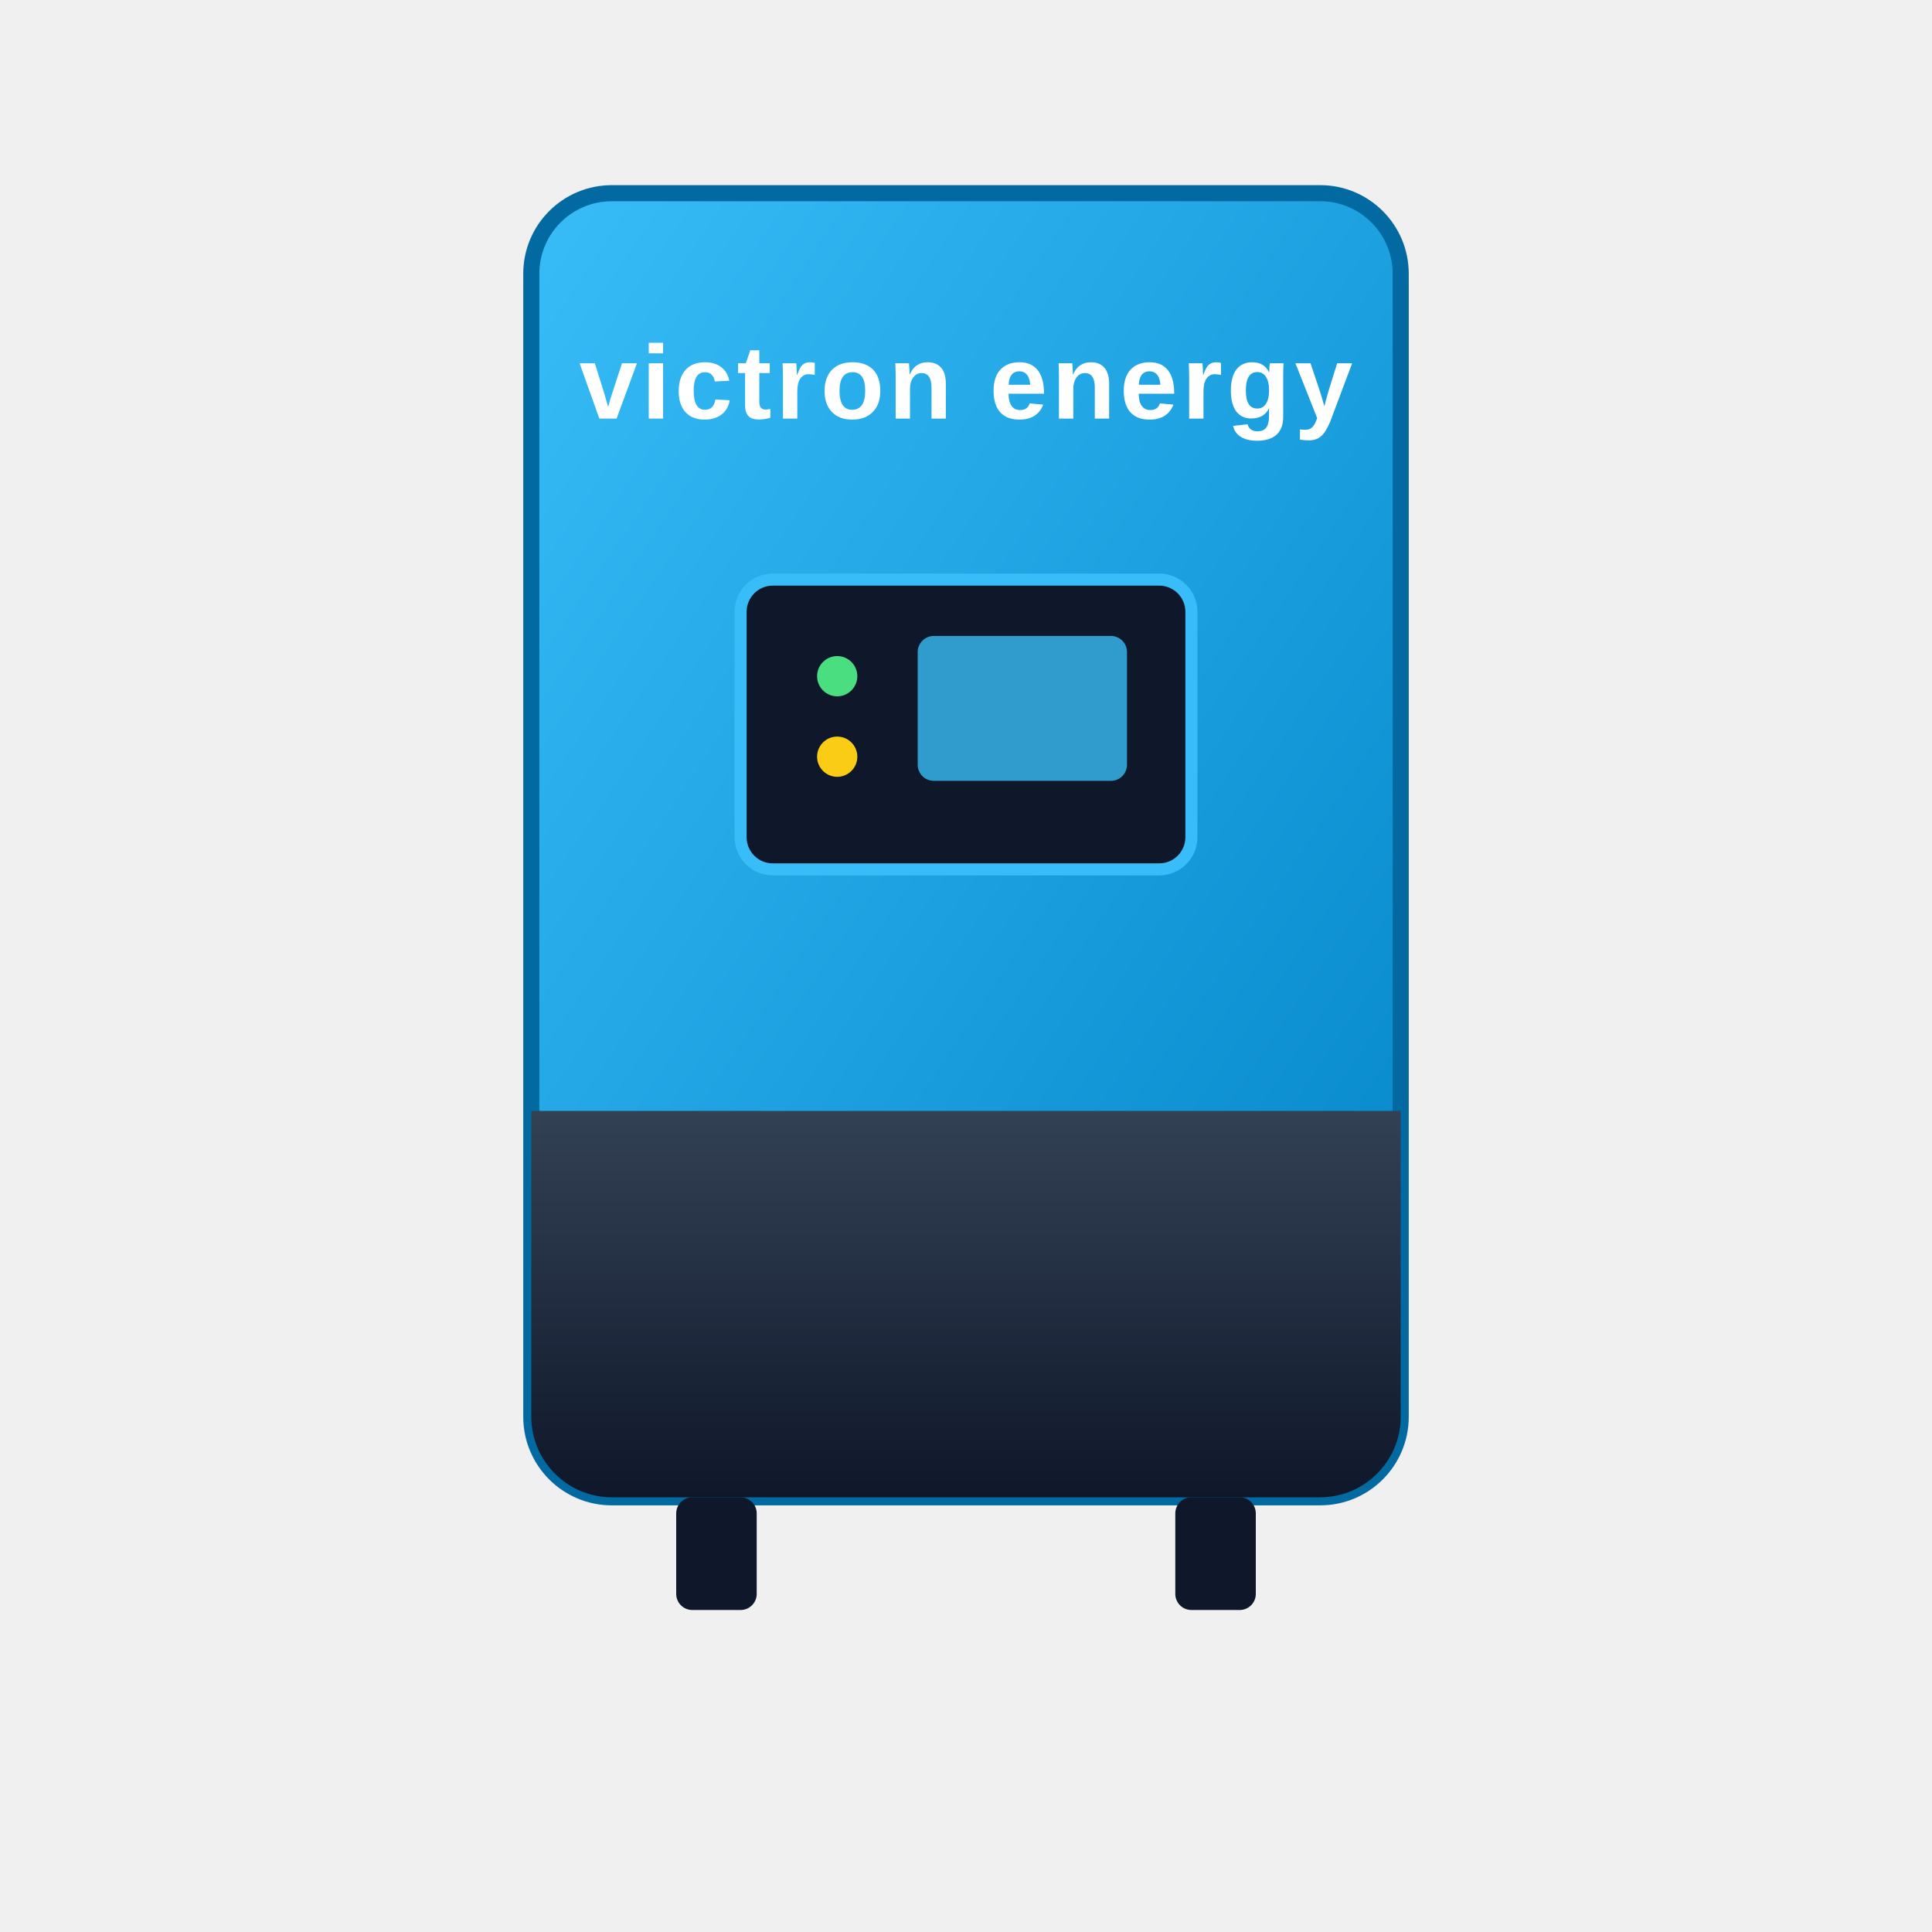
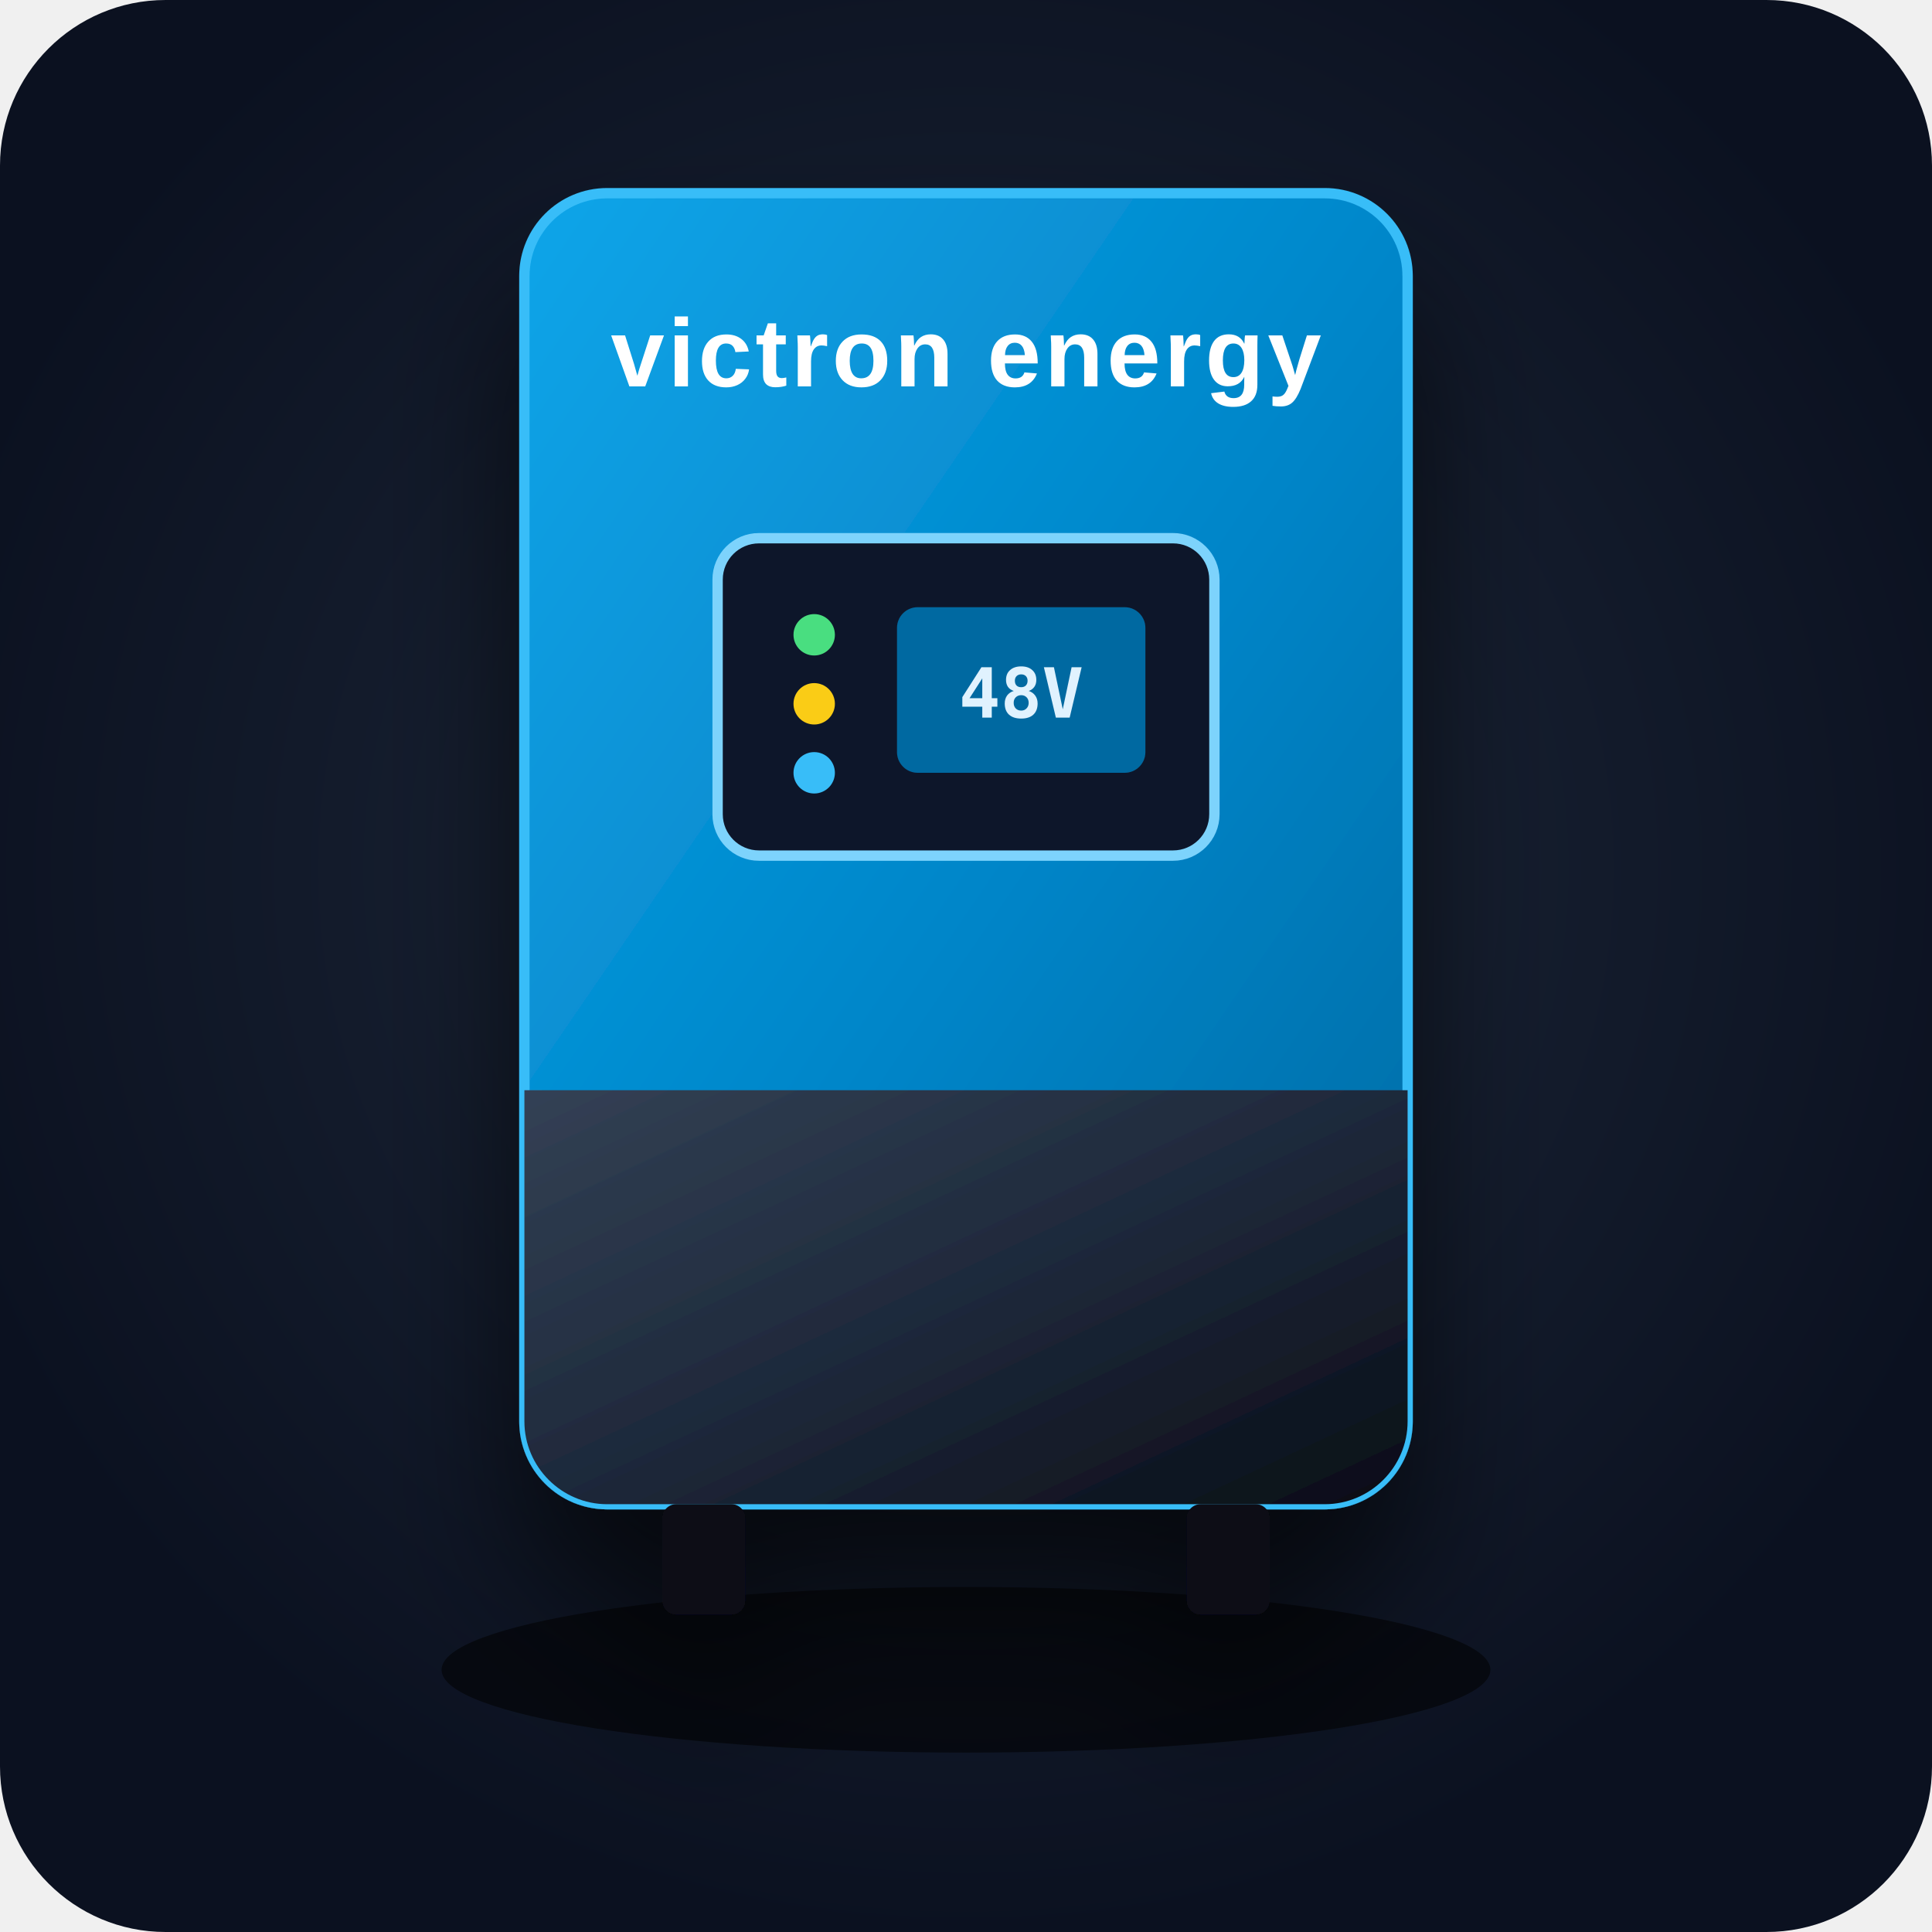
- <svg xmlns="http://www.w3.org/2000/svg" viewBox="0 0 240 240" width="240" height="240" fill="none">
+ <svg xmlns="http://www.w3.org/2000/svg" viewBox="0 0 280 280" width="280" height="280" fill="none">
  <defs>
-     <linearGradient id="bodyLight" x1="0" y1="0" x2="0" y2="1">
-       <stop offset="0%" stop-color="#F8FAFC" />
-       <stop offset="100%" stop-color="#CBD5E1" />
+     <radialGradient id="studioBg" cx="50%" cy="45%" r="55%">
+       <stop offset="0%" stop-color="#1E293B" />
+       <stop offset="100%" stop-color="#0B1120" />
+     </radialGradient>
+     <linearGradient id="whiteChassis" x1="0%" y1="0%" x2="100%" y2="100%">
+       <stop offset="0%" stop-color="#FFFFFF" />
+       <stop offset="55%" stop-color="#E2E8F0" />
+       <stop offset="100%" stop-color="#94A3B8" />
    </linearGradient>
-     <linearGradient id="bodyDark" x1="0" y1="0" x2="0" y2="1">
+     <linearGradient id="silverMetal" x1="0%" y1="0%" x2="100%" y2="100%">
+       <stop offset="0%" stop-color="#E2E8F0" />
+       <stop offset="50%" stop-color="#94A3B8" />
+       <stop offset="100%" stop-color="#475569" />
+     </linearGradient>
+     <linearGradient id="darkChassis" x1="0%" y1="0%" x2="100%" y2="100%">
      <stop offset="0%" stop-color="#334155" />
-       <stop offset="100%" stop-color="#0F172A" />
+       <stop offset="50%" stop-color="#1E293B" />
+       <stop offset="100%" stop-color="#090D16" />
    </linearGradient>
-     <linearGradient id="accentBlue" x1="0" y1="0" x2="1" y2="1">
+     <linearGradient id="matteBlack" x1="0%" y1="0%" x2="0%" y2="100%">
+       <stop offset="0%" stop-color="#27272A" />
+       <stop offset="100%" stop-color="#09090B" />
+     </linearGradient>
+     <linearGradient id="victronBlue" x1="0%" y1="0%" x2="100%" y2="100%">
+       <stop offset="0%" stop-color="#0EA5E9" />
+       <stop offset="55%" stop-color="#0284C7" />
+       <stop offset="100%" stop-color="#0369A1" />
+     </linearGradient>
+     <linearGradient id="ksBlue" x1="0%" y1="0%" x2="100%" y2="100%">
+       <stop offset="0%" stop-color="#2563EB" />
+       <stop offset="100%" stop-color="#1D4ED8" />
+     </linearGradient>
+     <linearGradient id="bluettiBlue" x1="0%" y1="0%" x2="100%" y2="100%">
      <stop offset="0%" stop-color="#38BDF8" />
-       <stop offset="100%" stop-color="#0284C7" />
+       <stop offset="100%" stop-color="#0369A1" />
    </linearGradient>
-     <linearGradient id="accentGold" x1="0" y1="0" x2="1" y2="1">
-       <stop offset="0%" stop-color="#FACC15" />
-       <stop offset="100%" stop-color="#D97706" />
+     <linearGradient id="screenGlow" x1="0%" y1="0%" x2="0%" y2="100%">
+       <stop offset="0%" stop-color="#0F172A" />
+       <stop offset="100%" stop-color="#020617" />
    </linearGradient>
-     <linearGradient id="accentOrange" x1="0" y1="0" x2="1" y2="1">
-       <stop offset="0%" stop-color="#FB923C" />
-       <stop offset="100%" stop-color="#EA580C" />
-     </linearGradient>
-     <linearGradient id="accentGreen" x1="0" y1="0" x2="1" y2="1">
-       <stop offset="0%" stop-color="#4ADE80" />
-       <stop offset="100%" stop-color="#16A34A" />
-     </linearGradient>
+     <filter id="dropShadow" x="-15%" y="-10%" width="130%" height="135%">
+       <feDropShadow dx="0" dy="14" stdDeviation="10" flood-color="#000000" flood-opacity="0.65" />
+     </filter>
  </defs>
-   <rect x="66" y="24" width="108" height="162" rx="10" fill="url(#accentBlue)" stroke="#0369A1" stroke-width="2" />
-   <path d="M66 138 H174 V176 C174 181.5 169.5 186 164 186 H76 C70.5 186 66 181.5 66 176 Z" fill="url(#bodyDark)" />
-   <text x="120" y="52" text-anchor="middle" fill="#FFFFFF" font-family="Arial, sans-serif" font-weight="800" font-size="13" letter-spacing="0.5">victron energy</text>
-   <rect x="92" y="72" width="56" height="36" rx="4" fill="#0F172A" stroke="#38BDF8" stroke-width="1.5" />
-   <circle cx="104" cy="84" r="2.5" fill="#4ADE80" />
-   <circle cx="104" cy="94" r="2.5" fill="#FACC15" />
-   <rect x="114" y="79" width="26" height="18" rx="2" fill="#38BDF8" opacity="0.8" />
-   <rect x="84" y="186" width="10" height="14" rx="2" fill="#0F172A" />
-   <rect x="146" y="186" width="10" height="14" rx="2" fill="#0F172A" />
+   <rect width="280" height="280" rx="24" fill="url(#studioBg)" />
+   <ellipse cx="140" cy="242" rx="76" ry="12" fill="#000000" opacity="0.55" />
+   <g filter="url(#dropShadow)">
+     <rect x="76" y="28" width="128" height="190" rx="12" fill="url(#victronBlue)" stroke="#38BDF8" stroke-width="1.5" />
+     <path d="M76 158 H204 V206 C204 212.6 198.6 218 192 218 H88 C81.4 218 76 212.6 76 206 Z" fill="url(#darkChassis)" />
+     <text x="140" y="56" text-anchor="middle" fill="#FFFFFF" font-family="Arial, sans-serif" font-weight="800" font-size="14" letter-spacing="0.5">victron energy</text>
+     <rect x="104" y="78" width="72" height="46" rx="6" fill="#0F172A" stroke="#7DD3FC" stroke-width="1.5" />
+     <circle cx="118" cy="92" r="3" fill="#4ADE80" />
+     <circle cx="118" cy="102" r="3" fill="#FACC15" />
+     <circle cx="118" cy="112" r="3" fill="#38BDF8" />
+     <rect x="130" y="88" width="36" height="24" rx="3" fill="#0369A1" />
+     <text x="148" y="104" text-anchor="middle" fill="#E0F2FE" font-family="monospace" font-size="10" font-weight="700">48V</text>
+     <rect x="96" y="218" width="12" height="16" rx="2" fill="#090D16" />
+     <rect x="172" y="218" width="12" height="16" rx="2" fill="#090D16" />
+   </g>
</svg>
